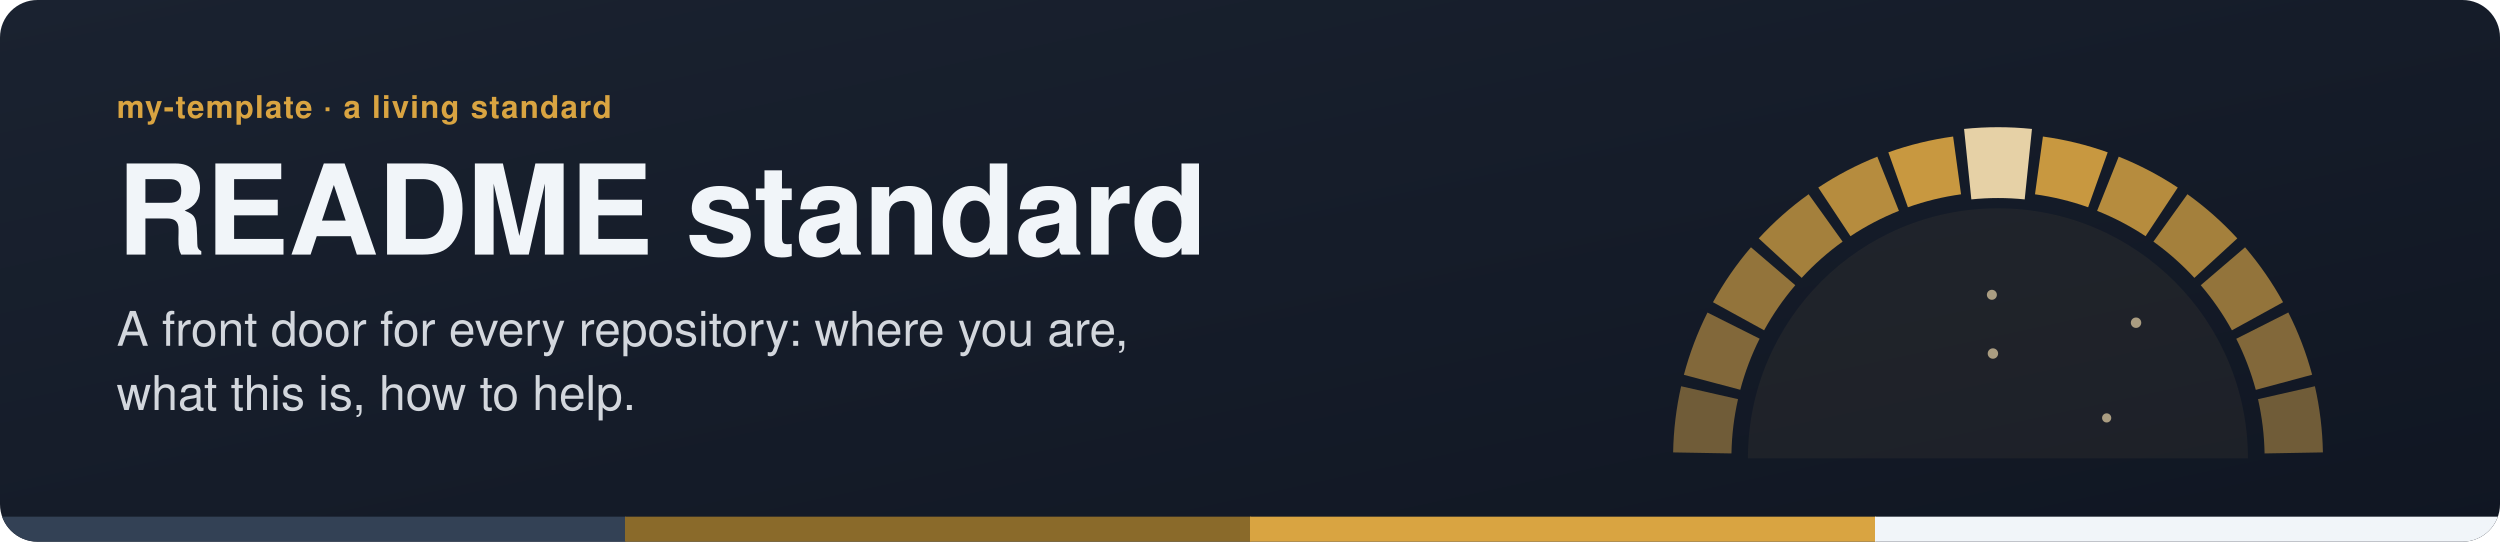
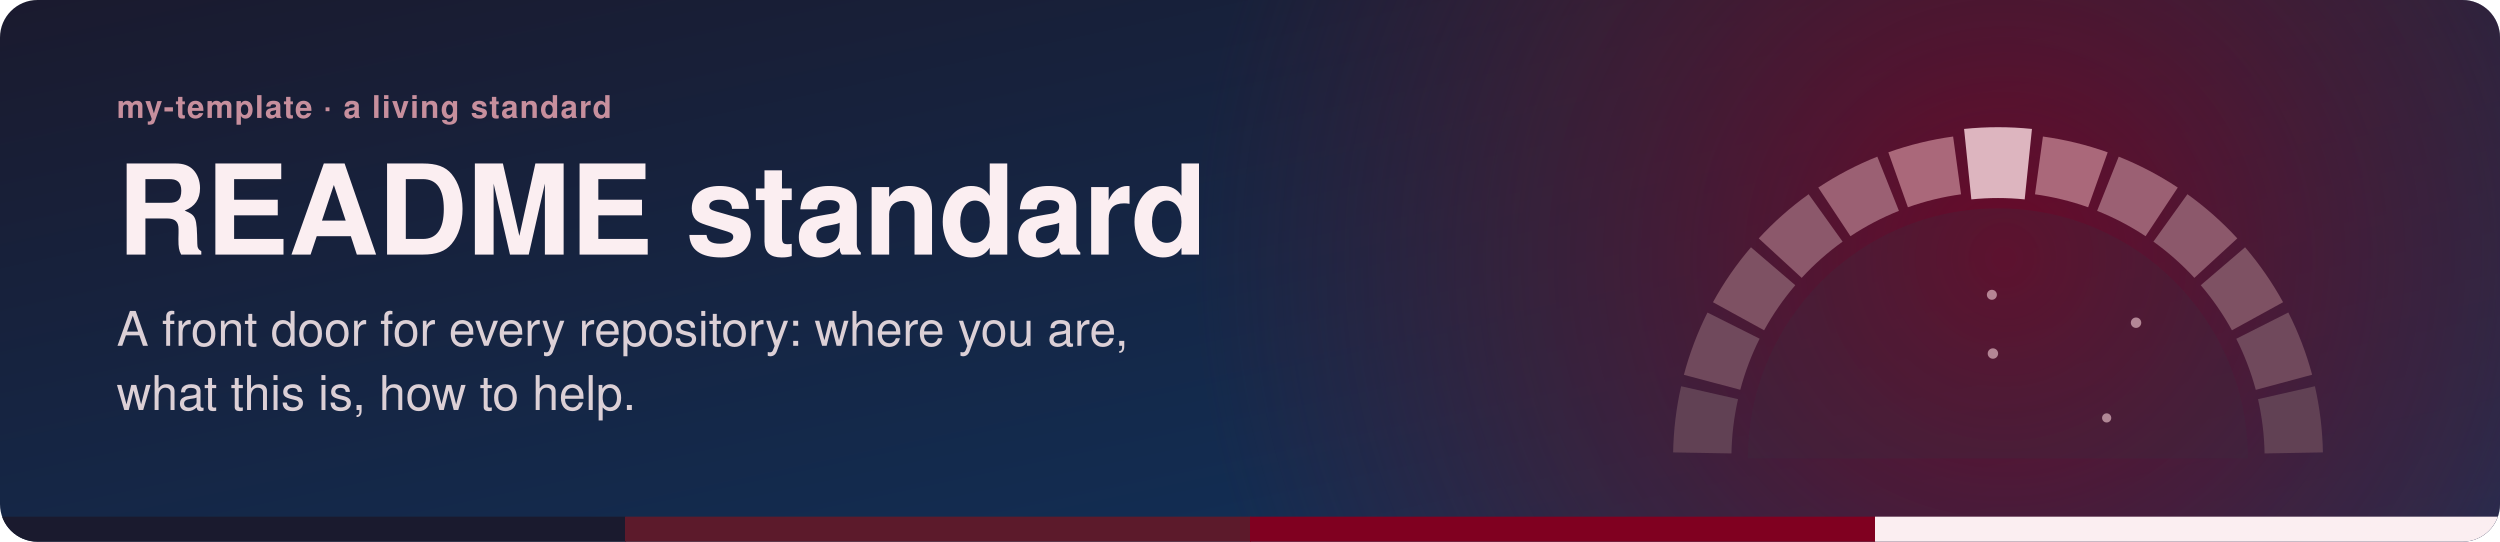
<svg xmlns="http://www.w3.org/2000/svg" width="1200" height="260" viewBox="0 0 1200 260" role="img" aria-labelledby="t d">
  <style>
    /* Motion only for readers who have not asked for less. Outside this block everything is in its finished state. */
    @media (prefers-reduced-motion: no-preference) {
      .draw { stroke-dasharray: 100; animation: draw 2.6s cubic-bezier(.4,0,.2,1) both; }
      .arrive { animation: arrive .5s ease-out both; }
      .breathe { transform-box: fill-box; transform-origin: center; animation: breathe 8s steps(48) 3s infinite; }
      .halo { transform-box: fill-box; transform-origin: center; animation: halo 5s steps(60) 3.6s infinite; }
    }
    @keyframes draw { from { stroke-dashoffset: 100 } to { stroke-dashoffset: 0 } }
    @keyframes arrive { from { opacity: 0 } to { opacity: 1 } }
    @keyframes breathe { 0%, 100% { transform: scale(1) } 50% { transform: scale(1.07) } }
    @keyframes halo { 0% { opacity: .55; transform: scale(1) } 70%, 100% { opacity: 0; transform: scale(2.1) } }
    .halo { opacity: 0 }
  </style>
  <defs>
    <linearGradient id="ground" x1="0" y1="0" x2="1" y2="1">
-       <stop offset="0" stop-color="#1a2230" />
-       <stop offset="1" stop-color="#101622" />
+       <stop offset="0" stop-color="#1a1a2e" />
+       <stop offset="1" stop-color="#0f3460" />
    </linearGradient>
    <linearGradient id="line" gradientUnits="userSpaceOnUse" x1="668" y1="0" x2="1160" y2="0">
-       <stop offset="0.00" stop-color="#8a6a2a" />
-       <stop offset="0.50" stop-color="#d9a441" />
-       <stop offset="1.00" stop-color="#e6d1a6" />
+       <stop offset="0.00" stop-color="#804c5a" />
+       <stop offset="0.50" stop-color="#b87082" />
+       <stop offset="1.00" stop-color="#ddb5bf" />
    </linearGradient>
    <linearGradient id="fade" gradientUnits="userSpaceOnUse" x1="620" y1="0" x2="1200" y2="0">
-       <stop offset="0" stop-color="#d9a441" stop-opacity="0" />
-       <stop offset=".35" stop-color="#d9a441" />
-       <stop offset="1" stop-color="#e6d1a6" />
+       <stop offset="0" stop-color="#b87082" stop-opacity="0" />
+       <stop offset=".35" stop-color="#b87082" />
+       <stop offset="1" stop-color="#ddb5bf" />
    </linearGradient>
    <clipPath id="card">
      <rect width="1200" height="260" rx="18" />
    </clipPath>
+     <radialGradient id="ember" gradientUnits="userSpaceOnUse" cx="962" cy="124" r="390">
+       <stop offset="0" stop-color="#800020" stop-opacity=".8" />
+       <stop offset=".6" stop-color="#5c1a2b" stop-opacity=".45" />
+       <stop offset="1" stop-color="#5c1a2b" stop-opacity="0" />
+     </radialGradient>
  </defs>
  <g clip-path="url(#card)">
    <rect width="1200" height="260" fill="url(#ground)" />
-     <path d="M839.0 220A120 120 0 0 1 1079.0 220Z" fill="#403c33" fill-opacity=".28" />
-     <path class="arrive" style="animation-delay:0.30s" d="M817.1 217.4A142 142 0 0 1 820.6 188.5" fill="none" stroke="#705c38" stroke-width="28" />
-     <path class="arrive" style="animation-delay:0.58s" d="M821.8 183.5A142 142 0 0 1 832.1 156.3" fill="none" stroke="#82683a" stroke-width="28" />
-     <path class="arrive" style="animation-delay:0.86s" d="M834.5 151.8A142 142 0 0 1 851.1 127.8" fill="none" stroke="#93743b" stroke-width="28" />
-     <path class="arrive" style="animation-delay:1.14s" d="M854.5 123.9A142 142 0 0 1 876.3 104.6" fill="none" stroke="#a4803c" stroke-width="28" />
-     <path class="arrive" style="animation-delay:1.42s" d="M880.5 101.7A142 142 0 0 1 906.3 88.2" fill="none" stroke="#b68c3e" stroke-width="28" />
-     <path class="arrive" style="animation-delay:1.70s" d="M911.1 86.3A142 142 0 0 1 939.4 79.4" fill="none" stroke="#c89840" stroke-width="28" />
-     <path class="arrive" style="animation-delay:1.98s" d="M944.5 78.8A142 142 0 0 1 973.6 78.8" fill="none" stroke="#e6d1a6" stroke-width="34" />
-     <path class="arrive" style="animation-delay:1.70s" d="M978.7 79.4A142 142 0 0 1 1007.0 86.3" fill="none" stroke="#c89840" stroke-width="28" />
-     <path class="arrive" style="animation-delay:1.42s" d="M1011.8 88.2A142 142 0 0 1 1037.6 101.7" fill="none" stroke="#b68c3e" stroke-width="28" />
-     <path class="arrive" style="animation-delay:1.14s" d="M1041.8 104.6A142 142 0 0 1 1063.6 123.9" fill="none" stroke="#a4803c" stroke-width="28" />
-     <path class="arrive" style="animation-delay:0.86s" d="M1067.0 127.8A142 142 0 0 1 1083.6 151.8" fill="none" stroke="#93743b" stroke-width="28" />
-     <path class="arrive" style="animation-delay:0.58s" d="M1085.9 156.3A142 142 0 0 1 1096.3 183.5" fill="none" stroke="#82683a" stroke-width="28" />
-     <path class="arrive" style="animation-delay:0.30s" d="M1097.5 188.5A142 142 0 0 1 1101.0 217.4" fill="none" stroke="#705c38" stroke-width="28" />
-     <circle class="halo" cx="959.0" cy="78.0" r="22" fill="none" stroke="#e6d1a6" stroke-width="2" />
-     <circle cx="1025.3" cy="154.9" r="2.5" fill="#e6d1a6" opacity=".7" />
-     <circle cx="956.1" cy="141.5" r="2.4" fill="#e6d1a6" opacity=".7" />
-     <circle cx="956.6" cy="169.7" r="2.5" fill="#e6d1a6" opacity=".7" />
-     <circle cx="1011.2" cy="200.6" r="2.2" fill="#e6d1a6" opacity=".7" />
-     <rect x="0.0" y="248" width="300.5" height="12" fill="#334155" />
-     <rect x="300.0" y="248" width="300.5" height="12" fill="#8a6a2a" />
-     <rect x="600.0" y="248" width="300.5" height="12" fill="#d9a441" />
-     <rect x="900.0" y="248" width="300.5" height="12" fill="#f1f5f9" />
+     <rect width="1200" height="260" fill="url(#ember)" />
+     <path d="M839.0 220A120 120 0 0 1 1079.0 220Z" fill="#3a2b3f" fill-opacity=".28" />
+     <path class="arrive" style="animation-delay:0.30s" d="M817.1 217.4A142 142 0 0 1 820.6 188.5" fill="none" stroke="#614154" stroke-width="28" />
+     <path class="arrive" style="animation-delay:0.58s" d="M821.8 183.5A142 142 0 0 1 832.1 156.3" fill="none" stroke="#70495c" stroke-width="28" />
+     <path class="arrive" style="animation-delay:0.86s" d="M834.5 151.8A142 142 0 0 1 851.1 127.8" fill="none" stroke="#7e5163" stroke-width="28" />
+     <path class="arrive" style="animation-delay:1.14s" d="M854.5 123.9A142 142 0 0 1 876.3 104.6" fill="none" stroke="#8c586b" stroke-width="28" />
+     <path class="arrive" style="animation-delay:1.42s" d="M880.5 101.7A142 142 0 0 1 906.3 88.2" fill="none" stroke="#9b6073" stroke-width="28" />
+     <path class="arrive" style="animation-delay:1.70s" d="M911.1 86.3A142 142 0 0 1 939.4 79.4" fill="none" stroke="#aa687a" stroke-width="28" />
+     <path class="arrive" style="animation-delay:1.98s" d="M944.5 78.8A142 142 0 0 1 973.6 78.8" fill="none" stroke="#ddb5bf" stroke-width="34" />
+     <path class="arrive" style="animation-delay:1.70s" d="M978.7 79.4A142 142 0 0 1 1007.0 86.3" fill="none" stroke="#aa687a" stroke-width="28" />
+     <path class="arrive" style="animation-delay:1.42s" d="M1011.8 88.2A142 142 0 0 1 1037.6 101.7" fill="none" stroke="#9b6073" stroke-width="28" />
+     <path class="arrive" style="animation-delay:1.14s" d="M1041.8 104.6A142 142 0 0 1 1063.6 123.9" fill="none" stroke="#8c586b" stroke-width="28" />
+     <path class="arrive" style="animation-delay:0.86s" d="M1067.0 127.8A142 142 0 0 1 1083.6 151.8" fill="none" stroke="#7e5163" stroke-width="28" />
+     <path class="arrive" style="animation-delay:0.58s" d="M1085.9 156.3A142 142 0 0 1 1096.3 183.5" fill="none" stroke="#70495c" stroke-width="28" />
+     <path class="arrive" style="animation-delay:0.30s" d="M1097.5 188.5A142 142 0 0 1 1101.0 217.4" fill="none" stroke="#614154" stroke-width="28" />
+     <circle class="halo" cx="959.0" cy="78.0" r="22" fill="none" stroke="#ddb5bf" stroke-width="2" />
+     <circle cx="1025.3" cy="154.9" r="2.5" fill="#ddb5bf" opacity=".7" />
+     <circle cx="956.1" cy="141.5" r="2.4" fill="#ddb5bf" opacity=".7" />
+     <circle cx="956.6" cy="169.7" r="2.5" fill="#ddb5bf" opacity=".7" />
+     <circle cx="1011.2" cy="200.6" r="2.2" fill="#ddb5bf" opacity=".7" />
+     <rect x="0.0" y="248" width="300.5" height="12" fill="#1a1a2e" />
+     <rect x="300.0" y="248" width="300.5" height="12" fill="#5c1a2b" />
+     <rect x="600.0" y="248" width="300.5" height="12" fill="#800020" />
+     <rect x="900.0" y="248" width="300.5" height="12" fill="#fbeef1" />
    <g font-family="Helvetica Neue, Helvetica, Arial, sans-serif">
-       <text x="56" y="56.6" fill="#d9a441" font-size="15" font-weight="700" letter-spacing=".6">my-template · a living standard</text>
-       <text x="56" y="122.2" fill="#f1f5f9" font-size="60" font-weight="700" letter-spacing="-.5">README standard</text>
-       <text x="56" y="166.0" fill="#d3d7dd" font-size="23">A front door for every repository: where you are,</text>
-       <text x="56" y="196.8" fill="#d3d7dd" font-size="23">what this is, how to help.</text>
+       <text x="56" y="56.6" fill="#c78f9d" font-size="15" font-weight="700" letter-spacing=".6">my-template · a living standard</text>
+       <text x="56" y="122.2" fill="#fbeef1" font-size="60" font-weight="700" letter-spacing="-.5">README standard</text>
+       <text x="56" y="166.0" fill="#dcd0d6" font-size="23">A front door for every repository: where you are,</text>
+       <text x="56" y="196.8" fill="#dcd0d6" font-size="23">what this is, how to help.</text>
    </g>
  </g>
</svg>
